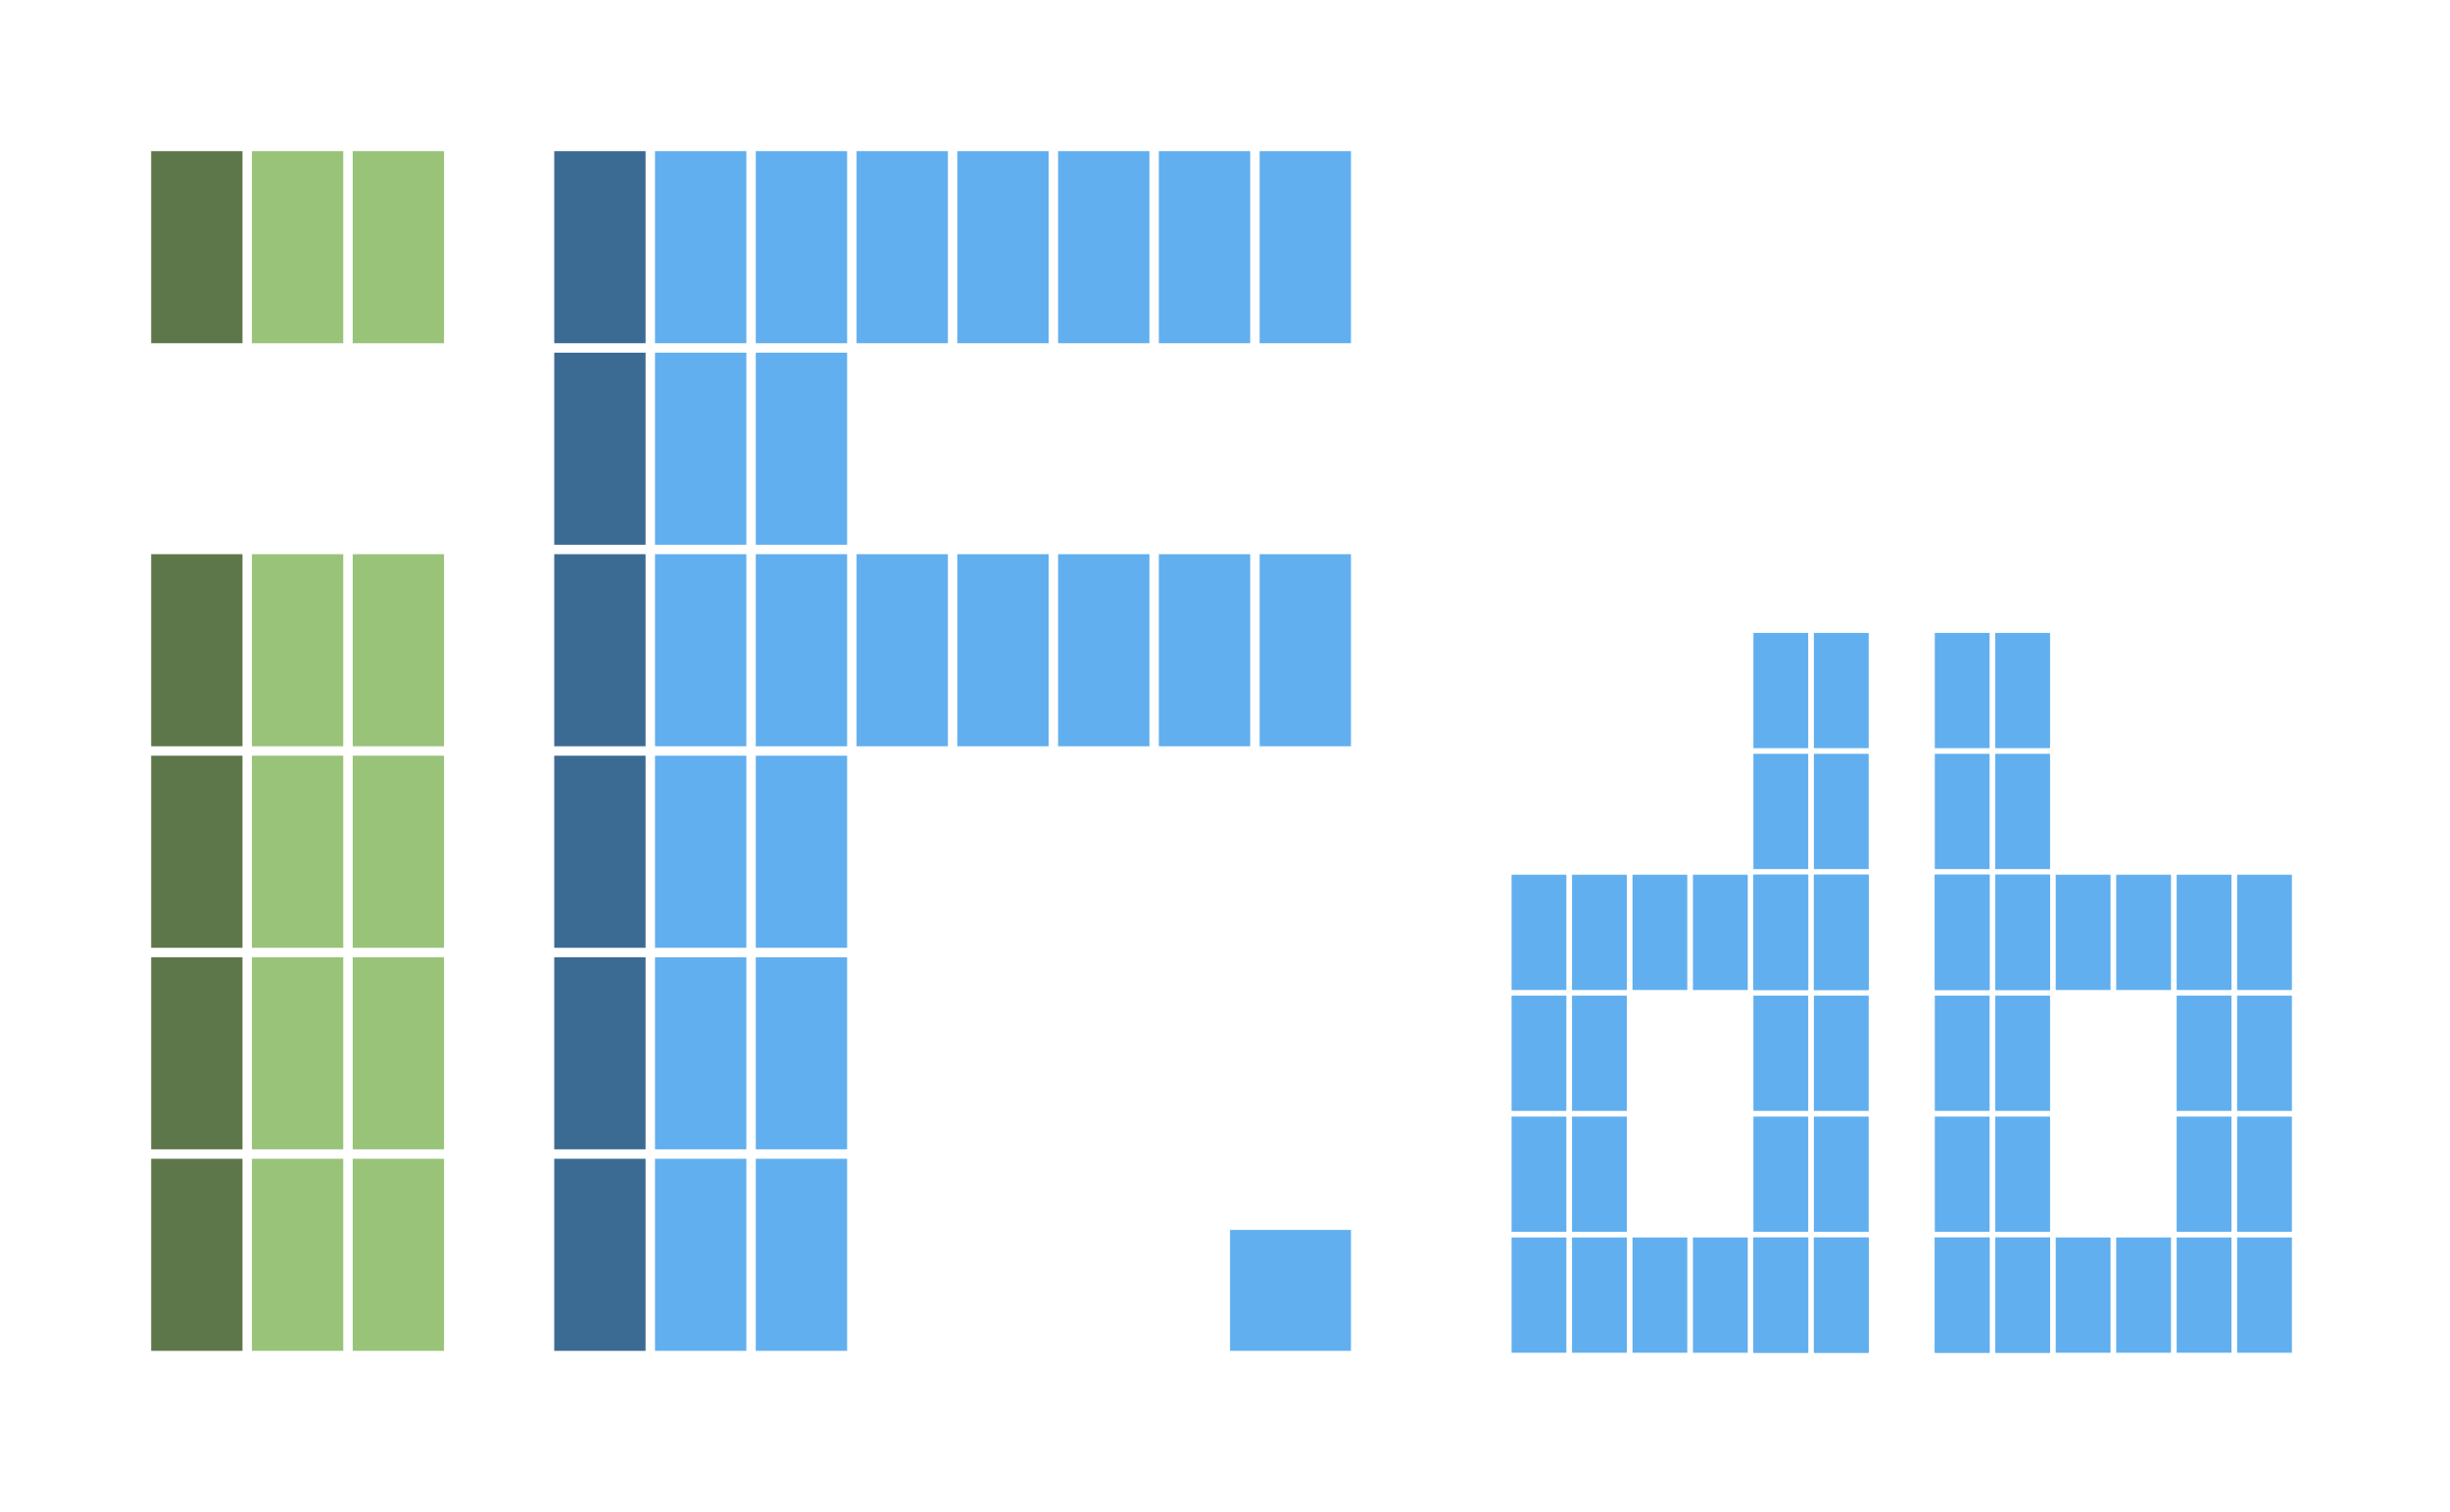
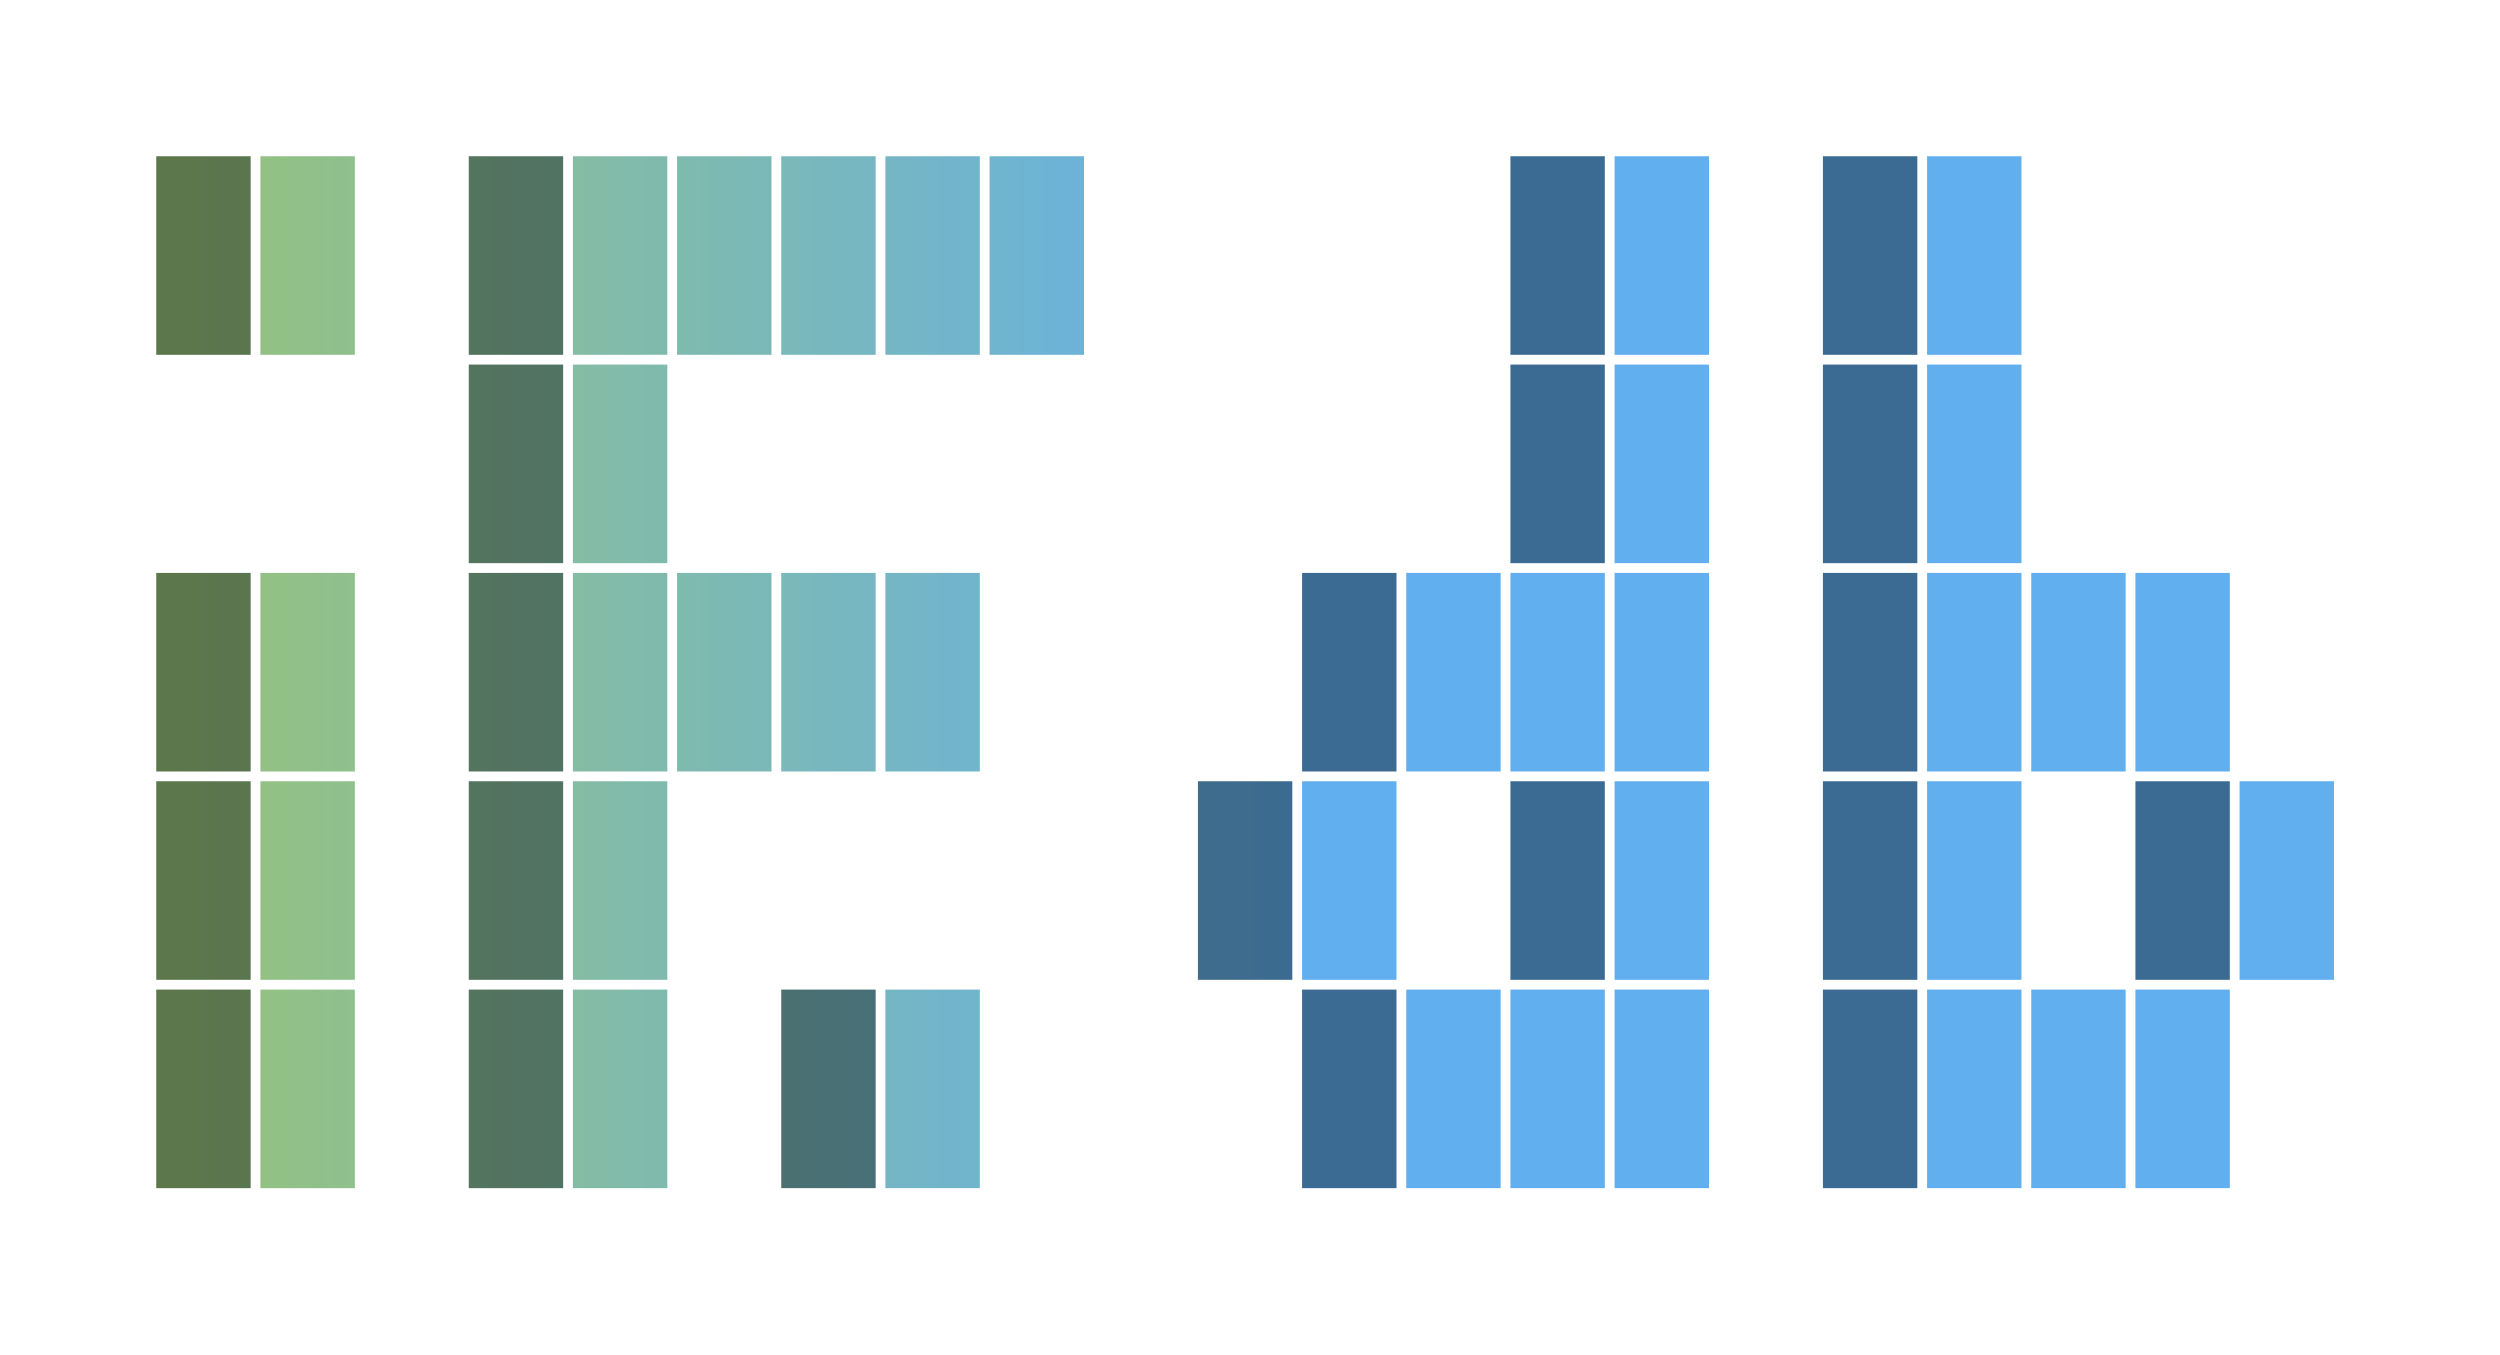
- <svg xmlns="http://www.w3.org/2000/svg" width="778" height="480" viewBox="0 0 778 480">
+ <svg xmlns="http://www.w3.org/2000/svg" width="768" height="416" viewBox="0 0 768 416">
  <defs>
-     <linearGradient id="gm" gradientUnits="userSpaceOnUse" x1="144" y1="48" x2="400" y2="432">
+     <linearGradient id="gm" gradientUnits="userSpaceOnUse" x1="48" y1="0" x2="400" y2="0">
      <stop offset="0" stop-color="#98c379" />
      <stop offset="1" stop-color="#61afef" />
    </linearGradient>
-     <linearGradient id="gd" gradientUnits="userSpaceOnUse" x1="144" y1="48" x2="400" y2="432">
+     <linearGradient id="gd" gradientUnits="userSpaceOnUse" x1="48" y1="0" x2="400" y2="0">
      <stop offset="0" stop-color="#5d774a" />
      <stop offset="1" stop-color="#3b6b92" />
    </linearGradient>
  </defs>
-   <rect x="48" y="48" width="29" height="61" fill="#5d774a" />
-   <rect x="80" y="48" width="29" height="61" fill="#98c379" />
-   <rect x="112" y="48" width="29" height="61" fill="#98c379" />
-   <rect x="48" y="176" width="29" height="61" fill="#5d774a" />
-   <rect x="80" y="176" width="29" height="61" fill="#98c379" />
-   <rect x="112" y="176" width="29" height="61" fill="#98c379" />
-   <rect x="48" y="240" width="29" height="61" fill="#5d774a" />
-   <rect x="80" y="240" width="29" height="61" fill="#98c379" />
-   <rect x="112" y="240" width="29" height="61" fill="#98c379" />
-   <rect x="48" y="304" width="29" height="61" fill="#5d774a" />
-   <rect x="80" y="304" width="29" height="61" fill="#98c379" />
-   <rect x="112" y="304" width="29" height="61" fill="#98c379" />
-   <rect x="48" y="368" width="29" height="61" fill="#5d774a" />
-   <rect x="80" y="368" width="29" height="61" fill="#98c379" />
-   <rect x="112" y="368" width="29" height="61" fill="#98c379" />
-   <rect x="176" y="48" width="29" height="61" fill="#3b6b92" />
-   <rect x="208" y="48" width="29" height="61" fill="#61afef" />
-   <rect x="240" y="48" width="29" height="61" fill="#61afef" />
-   <rect x="272" y="48" width="29" height="61" fill="#61afef" />
-   <rect x="304" y="48" width="29" height="61" fill="#61afef" />
-   <rect x="336" y="48" width="29" height="61" fill="#61afef" />
-   <rect x="368" y="48" width="29" height="61" fill="#61afef" />
-   <rect x="400" y="48" width="29" height="61" fill="#61afef" />
-   <rect x="176" y="112" width="29" height="61" fill="#3b6b92" />
-   <rect x="208" y="112" width="29" height="61" fill="#61afef" />
-   <rect x="240" y="112" width="29" height="61" fill="#61afef" />
-   <rect x="176" y="176" width="29" height="61" fill="#3b6b92" />
-   <rect x="208" y="176" width="29" height="61" fill="#61afef" />
-   <rect x="240" y="176" width="29" height="61" fill="#61afef" />
-   <rect x="272" y="176" width="29" height="61" fill="#61afef" />
-   <rect x="304" y="176" width="29" height="61" fill="#61afef" />
-   <rect x="336" y="176" width="29" height="61" fill="#61afef" />
-   <rect x="368" y="176" width="29" height="61" fill="#61afef" />
-   <rect x="400" y="176" width="29" height="61" fill="#61afef" />
-   <rect x="176" y="240" width="29" height="61" fill="#3b6b92" />
-   <rect x="208" y="240" width="29" height="61" fill="#61afef" />
-   <rect x="240" y="240" width="29" height="61" fill="#61afef" />
-   <rect x="176" y="304" width="29" height="61" fill="#3b6b92" />
-   <rect x="208" y="304" width="29" height="61" fill="#61afef" />
-   <rect x="240" y="304" width="29" height="61" fill="#61afef" />
-   <rect x="176" y="368" width="29" height="61" fill="#3b6b92" />
-   <rect x="208" y="368" width="29" height="61" fill="#61afef" />
-   <rect x="240" y="368" width="29" height="61" fill="#61afef" />
-   <rect x="556.8" y="201" width="17.4" height="36.6" fill="#61afef" />
-   <rect x="576" y="201" width="17.4" height="36.6" fill="#61afef" />
-   <rect x="556.8" y="239.4" width="17.4" height="36.6" fill="#61afef" />
-   <rect x="576" y="239.4" width="17.4" height="36.6" fill="#61afef" />
-   <rect x="556.8" y="277.8" width="17.4" height="36.6" fill="#61afef" />
-   <rect x="576" y="277.8" width="17.4" height="36.6" fill="#61afef" />
-   <rect x="556.8" y="316.2" width="17.4" height="36.6" fill="#61afef" />
-   <rect x="576" y="316.2" width="17.4" height="36.6" fill="#61afef" />
-   <rect x="556.8" y="354.6" width="17.4" height="36.6" fill="#61afef" />
-   <rect x="576" y="354.6" width="17.4" height="36.6" fill="#61afef" />
-   <rect x="556.8" y="393" width="17.4" height="36.6" fill="#61afef" />
-   <rect x="576" y="393" width="17.4" height="36.6" fill="#61afef" />
-   <rect x="480" y="277.8" width="17.4" height="36.6" fill="#61afef" />
-   <rect x="499.2" y="277.8" width="17.4" height="36.6" fill="#61afef" />
-   <rect x="518.4" y="277.8" width="17.4" height="36.6" fill="#61afef" />
-   <rect x="537.6" y="277.8" width="17.4" height="36.6" fill="#61afef" />
-   <rect x="556.8" y="277.8" width="17.4" height="36.6" fill="#61afef" />
-   <rect x="576" y="277.8" width="17.4" height="36.6" fill="#61afef" />
-   <rect x="480" y="316.2" width="17.4" height="36.6" fill="#61afef" />
-   <rect x="499.2" y="316.2" width="17.4" height="36.6" fill="#61afef" />
-   <rect x="480" y="354.6" width="17.4" height="36.6" fill="#61afef" />
-   <rect x="499.2" y="354.6" width="17.4" height="36.6" fill="#61afef" />
-   <rect x="480" y="393" width="17.4" height="36.6" fill="#61afef" />
-   <rect x="499.2" y="393" width="17.4" height="36.6" fill="#61afef" />
-   <rect x="518.4" y="393" width="17.4" height="36.6" fill="#61afef" />
-   <rect x="537.6" y="393" width="17.4" height="36.6" fill="#61afef" />
-   <rect x="556.8" y="393" width="17.4" height="36.6" fill="#61afef" />
-   <rect x="576" y="393" width="17.4" height="36.6" fill="#61afef" />
-   <rect x="614.4" y="201" width="17.4" height="36.6" fill="#61afef" />
-   <rect x="633.6" y="201" width="17.4" height="36.6" fill="#61afef" />
-   <rect x="614.4" y="239.4" width="17.4" height="36.6" fill="#61afef" />
-   <rect x="633.6" y="239.4" width="17.4" height="36.6" fill="#61afef" />
-   <rect x="614.4" y="277.8" width="17.4" height="36.6" fill="#61afef" />
-   <rect x="633.6" y="277.8" width="17.4" height="36.6" fill="#61afef" />
-   <rect x="614.4" y="316.2" width="17.4" height="36.6" fill="#61afef" />
-   <rect x="633.6" y="316.2" width="17.4" height="36.6" fill="#61afef" />
-   <rect x="614.4" y="354.6" width="17.4" height="36.6" fill="#61afef" />
-   <rect x="633.6" y="354.6" width="17.4" height="36.6" fill="#61afef" />
-   <rect x="614.4" y="393" width="17.4" height="36.6" fill="#61afef" />
-   <rect x="633.6" y="393" width="17.4" height="36.6" fill="#61afef" />
-   <rect x="614.4" y="277.8" width="17.4" height="36.6" fill="#61afef" />
-   <rect x="633.6" y="277.8" width="17.4" height="36.6" fill="#61afef" />
-   <rect x="652.8" y="277.8" width="17.4" height="36.6" fill="#61afef" />
-   <rect x="672" y="277.8" width="17.4" height="36.6" fill="#61afef" />
-   <rect x="691.2" y="277.8" width="17.4" height="36.6" fill="#61afef" />
-   <rect x="710.4" y="277.8" width="17.4" height="36.6" fill="#61afef" />
-   <rect x="691.2" y="316.2" width="17.4" height="36.6" fill="#61afef" />
-   <rect x="710.4" y="316.2" width="17.4" height="36.6" fill="#61afef" />
-   <rect x="691.2" y="354.6" width="17.4" height="36.6" fill="#61afef" />
-   <rect x="710.4" y="354.6" width="17.4" height="36.6" fill="#61afef" />
-   <rect x="614.4" y="393" width="17.4" height="36.6" fill="#61afef" />
-   <rect x="633.6" y="393" width="17.4" height="36.6" fill="#61afef" />
-   <rect x="652.8" y="393" width="17.4" height="36.6" fill="#61afef" />
-   <rect x="672" y="393" width="17.4" height="36.6" fill="#61afef" />
-   <rect x="691.2" y="393" width="17.4" height="36.6" fill="#61afef" />
-   <rect x="710.4" y="393" width="17.4" height="36.6" fill="#61afef" />
-   <rect x="390.6" y="390.6" width="38.4" height="38.4" fill="#61afef" />
+   <rect x="48" y="48" width="29" height="61" fill="url(#gd)" />
+   <rect x="80" y="48" width="29" height="61" fill="url(#gm)" />
+   <rect x="144" y="48" width="29" height="61" fill="url(#gd)" />
+   <rect x="176" y="48" width="29" height="61" fill="url(#gm)" />
+   <rect x="208" y="48" width="29" height="61" fill="url(#gm)" />
+   <rect x="240" y="48" width="29" height="61" fill="url(#gm)" />
+   <rect x="272" y="48" width="29" height="61" fill="url(#gm)" />
+   <rect x="304" y="48" width="29" height="61" fill="url(#gm)" />
+   <rect x="464" y="48" width="29" height="61" fill="#3b6b92" />
+   <rect x="496" y="48" width="29" height="61" fill="#61afef" />
+   <rect x="560" y="48" width="29" height="61" fill="#3b6b92" />
+   <rect x="592" y="48" width="29" height="61" fill="#61afef" />
+   <rect x="144" y="112" width="29" height="61" fill="url(#gd)" />
+   <rect x="176" y="112" width="29" height="61" fill="url(#gm)" />
+   <rect x="464" y="112" width="29" height="61" fill="#3b6b92" />
+   <rect x="496" y="112" width="29" height="61" fill="#61afef" />
+   <rect x="560" y="112" width="29" height="61" fill="#3b6b92" />
+   <rect x="592" y="112" width="29" height="61" fill="#61afef" />
+   <rect x="48" y="176" width="29" height="61" fill="url(#gd)" />
+   <rect x="80" y="176" width="29" height="61" fill="url(#gm)" />
+   <rect x="144" y="176" width="29" height="61" fill="url(#gd)" />
+   <rect x="176" y="176" width="29" height="61" fill="url(#gm)" />
+   <rect x="208" y="176" width="29" height="61" fill="url(#gm)" />
+   <rect x="240" y="176" width="29" height="61" fill="url(#gm)" />
+   <rect x="272" y="176" width="29" height="61" fill="url(#gm)" />
+   <rect x="400" y="176" width="29" height="61" fill="#3b6b92" />
+   <rect x="432" y="176" width="29" height="61" fill="#61afef" />
+   <rect x="464" y="176" width="29" height="61" fill="#61afef" />
+   <rect x="496" y="176" width="29" height="61" fill="#61afef" />
+   <rect x="560" y="176" width="29" height="61" fill="#3b6b92" />
+   <rect x="592" y="176" width="29" height="61" fill="#61afef" />
+   <rect x="624" y="176" width="29" height="61" fill="#61afef" />
+   <rect x="656" y="176" width="29" height="61" fill="#61afef" />
+   <rect x="48" y="240" width="29" height="61" fill="url(#gd)" />
+   <rect x="80" y="240" width="29" height="61" fill="url(#gm)" />
+   <rect x="144" y="240" width="29" height="61" fill="url(#gd)" />
+   <rect x="176" y="240" width="29" height="61" fill="url(#gm)" />
+   <rect x="368" y="240" width="29" height="61" fill="url(#gd)" />
+   <rect x="400" y="240" width="29" height="61" fill="#61afef" />
+   <rect x="464" y="240" width="29" height="61" fill="#3b6b92" />
+   <rect x="496" y="240" width="29" height="61" fill="#61afef" />
+   <rect x="560" y="240" width="29" height="61" fill="#3b6b92" />
+   <rect x="592" y="240" width="29" height="61" fill="#61afef" />
+   <rect x="656" y="240" width="29" height="61" fill="#3b6b92" />
+   <rect x="688" y="240" width="29" height="61" fill="#61afef" />
+   <rect x="48" y="304" width="29" height="61" fill="url(#gd)" />
+   <rect x="80" y="304" width="29" height="61" fill="url(#gm)" />
+   <rect x="144" y="304" width="29" height="61" fill="url(#gd)" />
+   <rect x="176" y="304" width="29" height="61" fill="url(#gm)" />
+   <rect x="240" y="304" width="29" height="61" fill="url(#gd)" />
+   <rect x="272" y="304" width="29" height="61" fill="url(#gm)" />
+   <rect x="400" y="304" width="29" height="61" fill="#3b6b92" />
+   <rect x="432" y="304" width="29" height="61" fill="#61afef" />
+   <rect x="464" y="304" width="29" height="61" fill="#61afef" />
+   <rect x="496" y="304" width="29" height="61" fill="#61afef" />
+   <rect x="560" y="304" width="29" height="61" fill="#3b6b92" />
+   <rect x="592" y="304" width="29" height="61" fill="#61afef" />
+   <rect x="624" y="304" width="29" height="61" fill="#61afef" />
+   <rect x="656" y="304" width="29" height="61" fill="#61afef" />
</svg>
